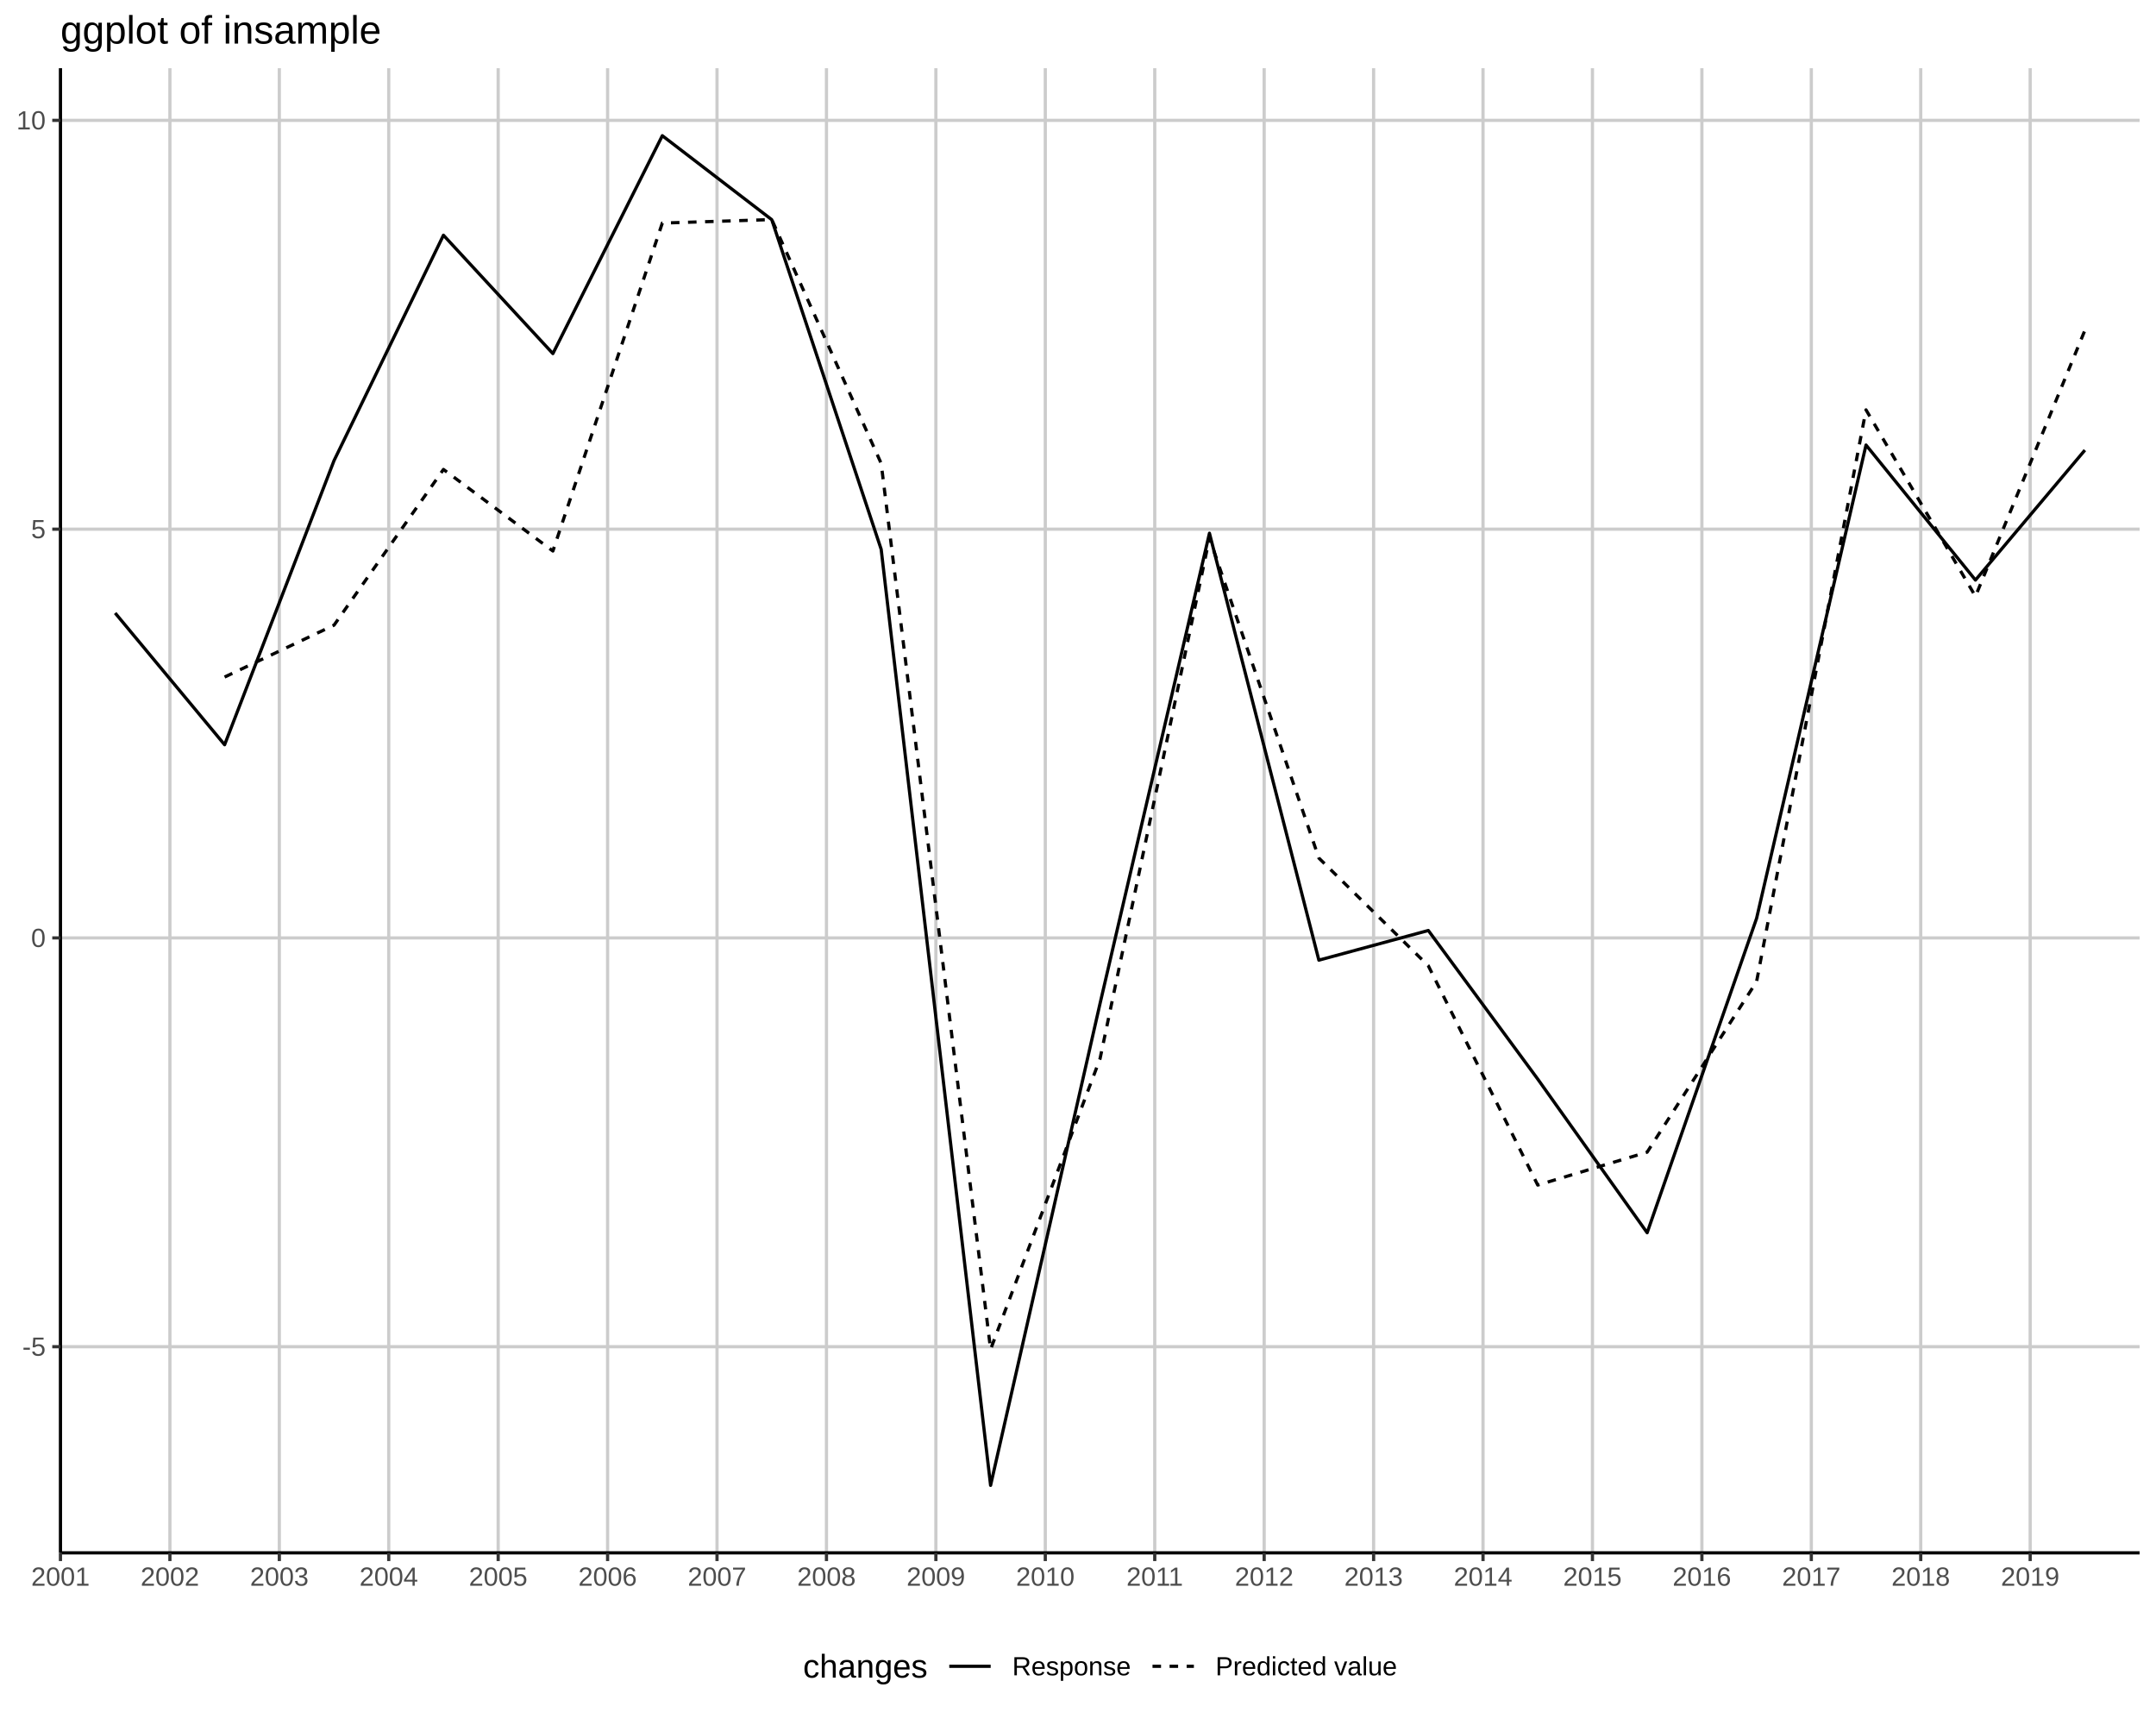
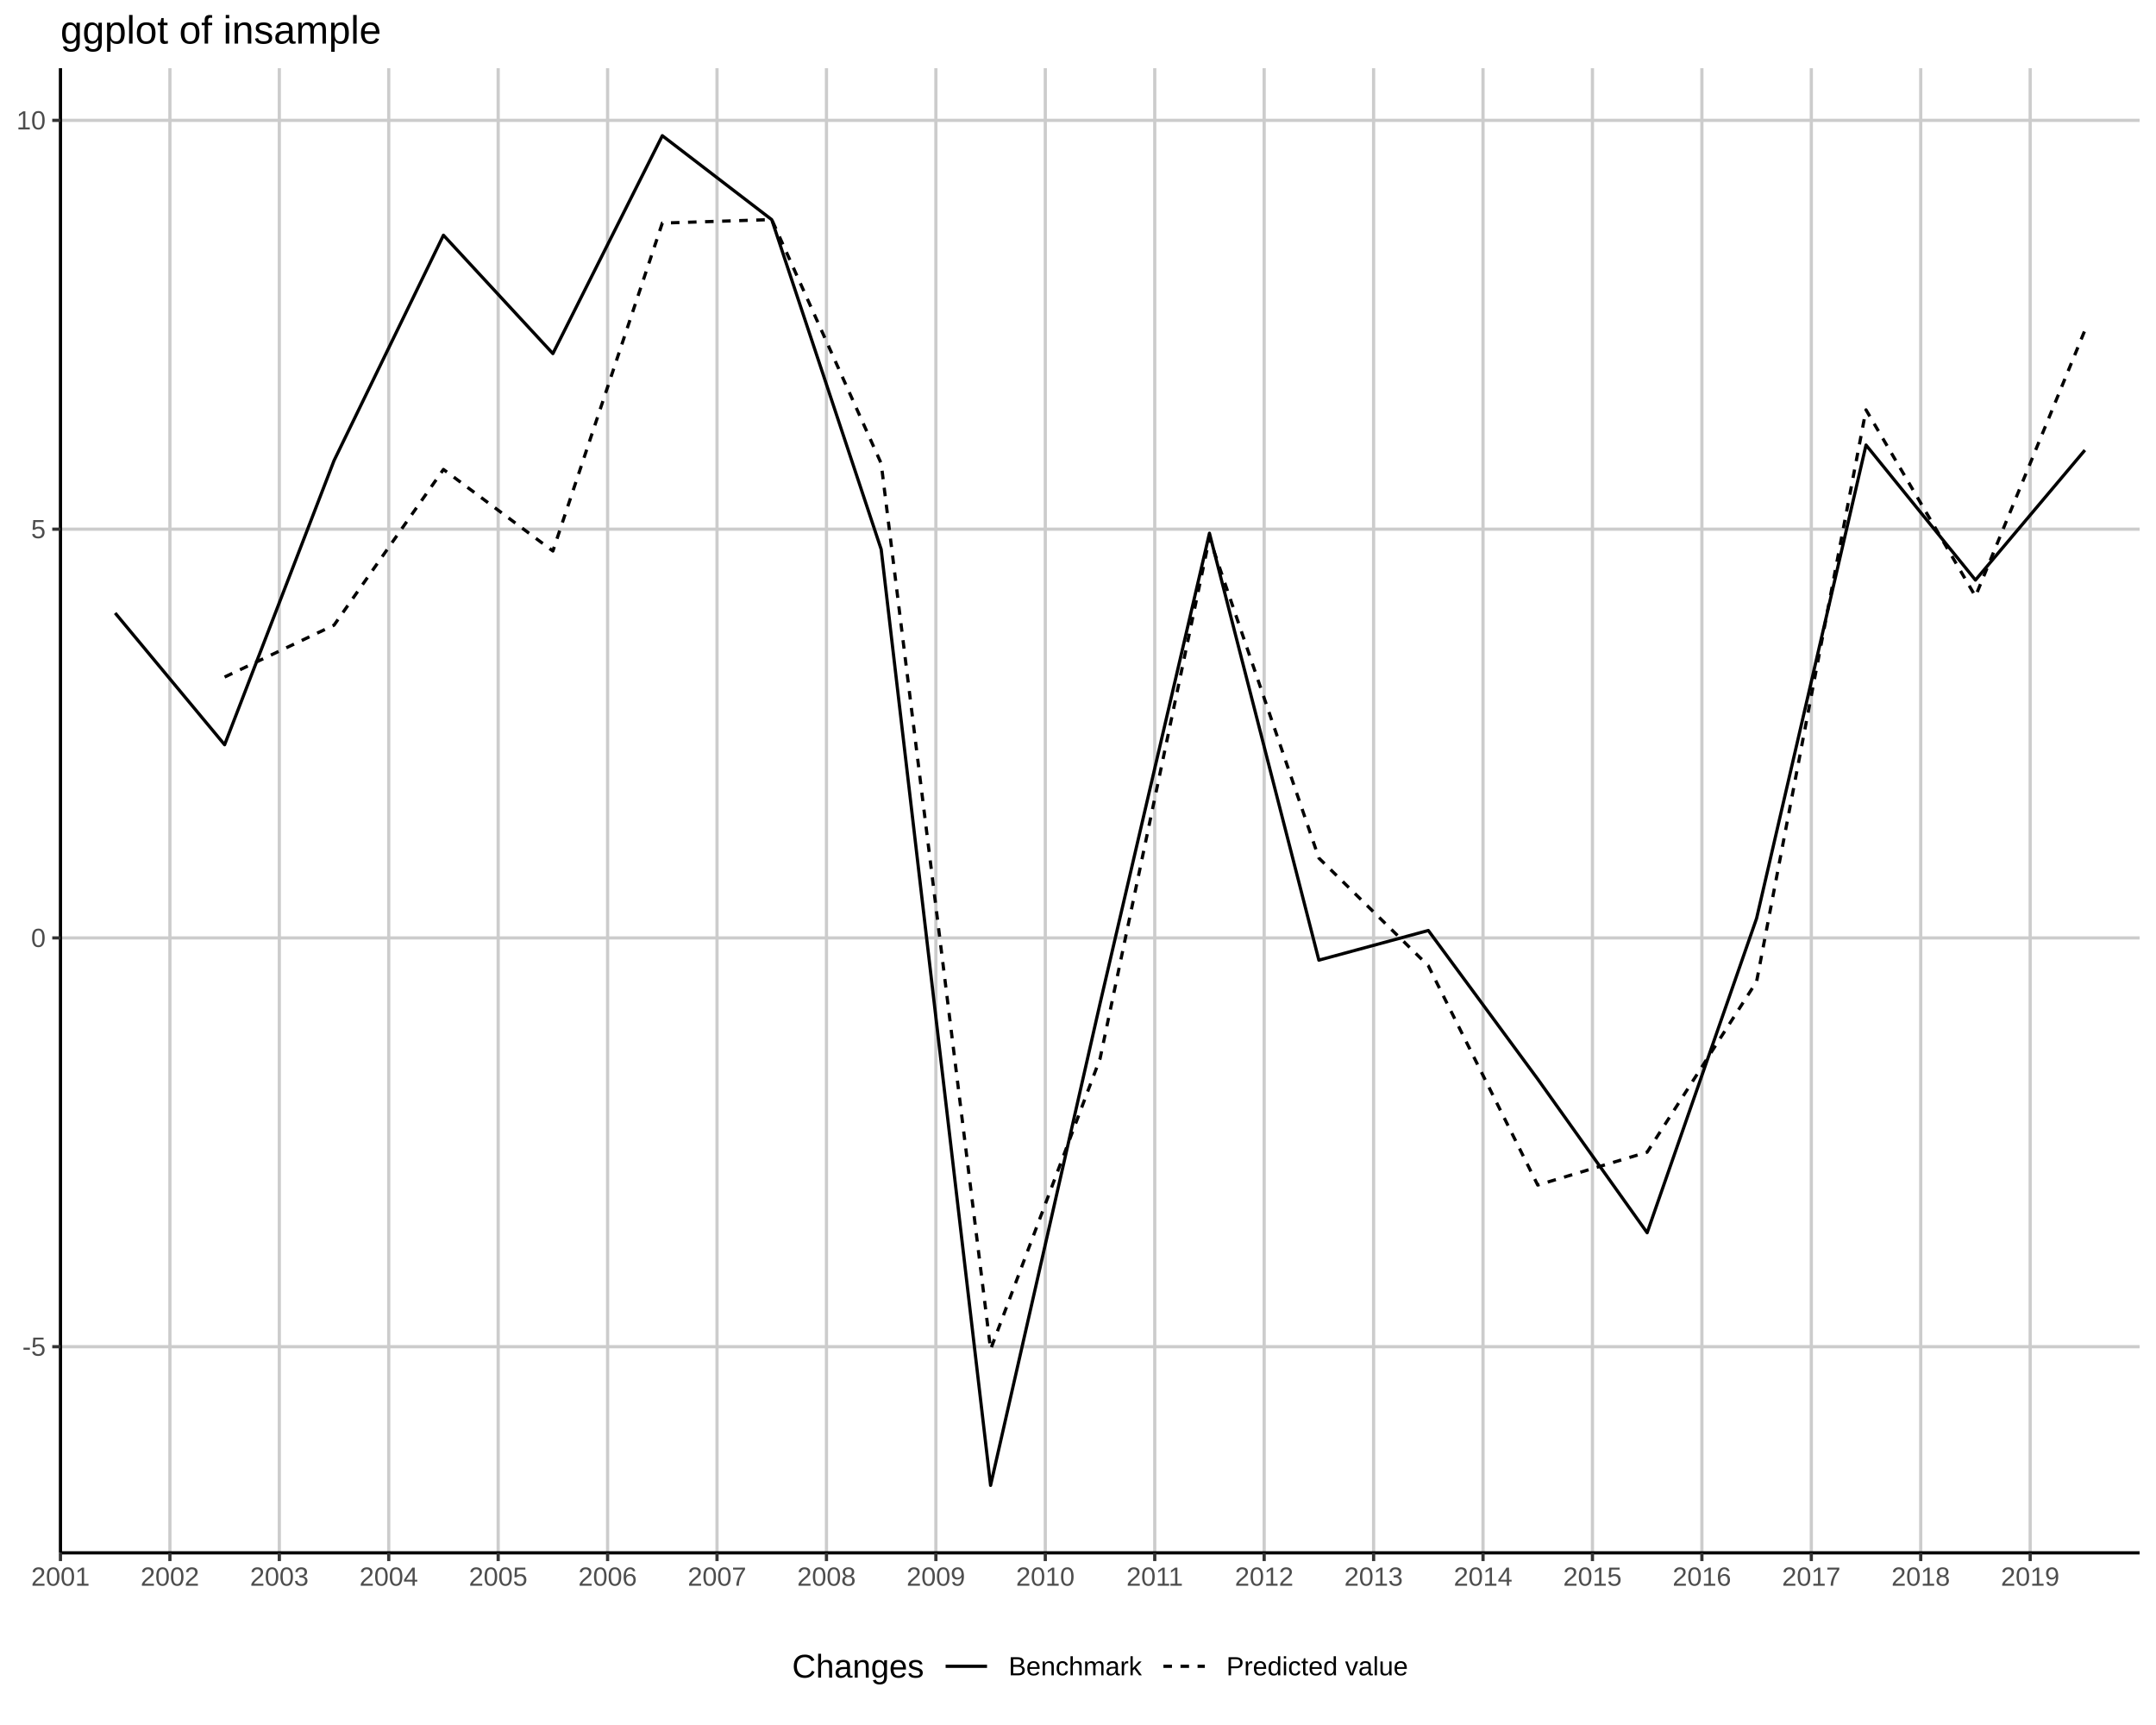
<svg xmlns="http://www.w3.org/2000/svg" viewBox="0 0 720.00 576.00">
  <defs>
    <style type="text/css">
    line, polyline, polygon, path, rect, circle {
      fill: none;
      stroke: #000000;
      stroke-linecap: round;
      stroke-linejoin: round;
      stroke-miterlimit: 10.00;
    }
  </style>
  </defs>
  <rect width="100%" height="100%" style="stroke: none; fill: #FFFFFF;" />
  <rect x="0.00" y="0.00" width="720.00" height="576.00" style="stroke-width: 1.07; stroke: #FFFFFF; fill: #FFFFFF;" />
  <defs>
    <clipPath id="cpMjAuMTl8NzE0LjUyfDUxOC41MnwyMi43Nw==">
      <rect x="20.19" y="22.77" width="694.33" height="495.74" />
    </clipPath>
  </defs>
  <rect x="20.19" y="22.77" width="694.33" height="495.74" style="stroke-width: 1.07; stroke: none; fill: #FFFFFF;" clip-path="url(#cpMjAuMTl8NzE0LjUyfDUxOC41MnwyMi43Nw==)" />
  <polyline points="20.19,449.68 714.52,449.68 " style="stroke-width: 1.07; stroke: #CCCCCC; stroke-linecap: butt;" clip-path="url(#cpMjAuMTl8NzE0LjUyfDUxOC41MnwyMi43Nw==)" />
  <polyline points="20.19,313.18 714.52,313.18 " style="stroke-width: 1.07; stroke: #CCCCCC; stroke-linecap: butt;" clip-path="url(#cpMjAuMTl8NzE0LjUyfDUxOC41MnwyMi43Nw==)" />
  <polyline points="20.19,176.69 714.52,176.69 " style="stroke-width: 1.07; stroke: #CCCCCC; stroke-linecap: butt;" clip-path="url(#cpMjAuMTl8NzE0LjUyfDUxOC41MnwyMi43Nw==)" />
  <polyline points="20.19,40.19 714.52,40.19 " style="stroke-width: 1.07; stroke: #CCCCCC; stroke-linecap: butt;" clip-path="url(#cpMjAuMTl8NzE0LjUyfDUxOC41MnwyMi43Nw==)" />
  <polyline points="20.19,518.52 20.19,22.77 " style="stroke-width: 1.07; stroke: #CCCCCC; stroke-linecap: butt;" clip-path="url(#cpMjAuMTl8NzE0LjUyfDUxOC41MnwyMi43Nw==)" />
  <polyline points="56.74,518.52 56.74,22.77 " style="stroke-width: 1.07; stroke: #CCCCCC; stroke-linecap: butt;" clip-path="url(#cpMjAuMTl8NzE0LjUyfDUxOC41MnwyMi43Nw==)" />
  <polyline points="93.28,518.52 93.28,22.77 " style="stroke-width: 1.07; stroke: #CCCCCC; stroke-linecap: butt;" clip-path="url(#cpMjAuMTl8NzE0LjUyfDUxOC41MnwyMi43Nw==)" />
  <polyline points="129.82,518.52 129.82,22.77 " style="stroke-width: 1.07; stroke: #CCCCCC; stroke-linecap: butt;" clip-path="url(#cpMjAuMTl8NzE0LjUyfDUxOC41MnwyMi43Nw==)" />
  <polyline points="166.37,518.52 166.37,22.77 " style="stroke-width: 1.07; stroke: #CCCCCC; stroke-linecap: butt;" clip-path="url(#cpMjAuMTl8NzE0LjUyfDUxOC41MnwyMi43Nw==)" />
  <polyline points="202.91,518.52 202.91,22.77 " style="stroke-width: 1.07; stroke: #CCCCCC; stroke-linecap: butt;" clip-path="url(#cpMjAuMTl8NzE0LjUyfDUxOC41MnwyMi43Nw==)" />
  <polyline points="239.45,518.52 239.45,22.77 " style="stroke-width: 1.07; stroke: #CCCCCC; stroke-linecap: butt;" clip-path="url(#cpMjAuMTl8NzE0LjUyfDUxOC41MnwyMi43Nw==)" />
  <polyline points="276.00,518.52 276.00,22.77 " style="stroke-width: 1.07; stroke: #CCCCCC; stroke-linecap: butt;" clip-path="url(#cpMjAuMTl8NzE0LjUyfDUxOC41MnwyMi43Nw==)" />
  <polyline points="312.54,518.52 312.54,22.77 " style="stroke-width: 1.07; stroke: #CCCCCC; stroke-linecap: butt;" clip-path="url(#cpMjAuMTl8NzE0LjUyfDUxOC41MnwyMi43Nw==)" />
  <polyline points="349.08,518.52 349.08,22.77 " style="stroke-width: 1.07; stroke: #CCCCCC; stroke-linecap: butt;" clip-path="url(#cpMjAuMTl8NzE0LjUyfDUxOC41MnwyMi43Nw==)" />
  <polyline points="385.63,518.52 385.63,22.77 " style="stroke-width: 1.07; stroke: #CCCCCC; stroke-linecap: butt;" clip-path="url(#cpMjAuMTl8NzE0LjUyfDUxOC41MnwyMi43Nw==)" />
  <polyline points="422.17,518.52 422.17,22.77 " style="stroke-width: 1.07; stroke: #CCCCCC; stroke-linecap: butt;" clip-path="url(#cpMjAuMTl8NzE0LjUyfDUxOC41MnwyMi43Nw==)" />
  <polyline points="458.72,518.52 458.72,22.77 " style="stroke-width: 1.07; stroke: #CCCCCC; stroke-linecap: butt;" clip-path="url(#cpMjAuMTl8NzE0LjUyfDUxOC41MnwyMi43Nw==)" />
  <polyline points="495.26,518.52 495.26,22.77 " style="stroke-width: 1.07; stroke: #CCCCCC; stroke-linecap: butt;" clip-path="url(#cpMjAuMTl8NzE0LjUyfDUxOC41MnwyMi43Nw==)" />
  <polyline points="531.80,518.52 531.80,22.77 " style="stroke-width: 1.07; stroke: #CCCCCC; stroke-linecap: butt;" clip-path="url(#cpMjAuMTl8NzE0LjUyfDUxOC41MnwyMi43Nw==)" />
  <polyline points="568.35,518.52 568.35,22.77 " style="stroke-width: 1.07; stroke: #CCCCCC; stroke-linecap: butt;" clip-path="url(#cpMjAuMTl8NzE0LjUyfDUxOC41MnwyMi43Nw==)" />
  <polyline points="604.89,518.52 604.89,22.77 " style="stroke-width: 1.07; stroke: #CCCCCC; stroke-linecap: butt;" clip-path="url(#cpMjAuMTl8NzE0LjUyfDUxOC41MnwyMi43Nw==)" />
  <polyline points="641.43,518.52 641.43,22.77 " style="stroke-width: 1.07; stroke: #CCCCCC; stroke-linecap: butt;" clip-path="url(#cpMjAuMTl8NzE0LjUyfDUxOC41MnwyMi43Nw==)" />
  <polyline points="677.98,518.52 677.98,22.77 " style="stroke-width: 1.07; stroke: #CCCCCC; stroke-linecap: butt;" clip-path="url(#cpMjAuMTl8NzE0LjUyfDUxOC41MnwyMi43Nw==)" />
  <polyline points="38.46,204.70 75.01,248.68 111.55,153.80 148.09,78.54 184.64,118.07 221.18,45.31 257.73,73.35 294.27,183.43 330.81,495.98 367.36,335.10 403.90,178.05 440.44,320.61 476.99,310.70 513.53,360.32 550.07,411.63 586.62,306.64 623.16,148.60 659.71,193.69 696.25,150.31 " style="stroke-width: 1.07; stroke-linecap: butt;" clip-path="url(#cpMjAuMTl8NzE0LjUyfDUxOC41MnwyMi43Nw==)" />
  <polyline points="75.01,226.07 111.55,208.75 148.09,156.75 184.64,183.99 221.18,74.49 257.73,73.32 294.27,154.74 330.81,450.58 367.36,353.52 403.90,179.66 440.44,286.52 476.99,322.49 513.53,395.71 550.07,384.72 586.62,327.76 623.16,136.86 659.71,199.13 696.25,110.31 " style="stroke-width: 1.07; stroke-dasharray: 2.85,2.85; stroke-linecap: butt;" clip-path="url(#cpMjAuMTl8NzE0LjUyfDUxOC41MnwyMi43Nw==)" />
  <defs>
    <clipPath id="cpMC4wMHw3MjAuMDB8NTc2LjAwfDAuMDA=">
      <rect x="0.00" y="0.00" width="720.00" height="576.00" />
    </clipPath>
  </defs>
  <polyline points="20.19,518.52 20.19,22.77 " style="stroke-width: 1.07; stroke-linecap: butt;" clip-path="url(#cpMC4wMHw3MjAuMDB8NTc2LjAwfDAuMDA=)" />
  <g clip-path="url(#cpMC4wMHw3MjAuMDB8NTc2LjAwfDAuMDA=)">
    <text x="7.45" y="452.70" style="font-size: 8.80px; fill: #4D4D4D; font-family: Liberation Sans;" textLength="7.81px" lengthAdjust="spacingAndGlyphs">-5</text>
  </g>
  <g clip-path="url(#cpMC4wMHw3MjAuMDB8NTc2LjAwfDAuMDA=)">
    <text x="10.37" y="316.21" style="font-size: 8.80px; fill: #4D4D4D; font-family: Liberation Sans;" textLength="4.89px" lengthAdjust="spacingAndGlyphs">0</text>
  </g>
  <g clip-path="url(#cpMC4wMHw3MjAuMDB8NTc2LjAwfDAuMDA=)">
    <text x="10.37" y="179.71" style="font-size: 8.80px; fill: #4D4D4D; font-family: Liberation Sans;" textLength="4.89px" lengthAdjust="spacingAndGlyphs">5</text>
  </g>
  <g clip-path="url(#cpMC4wMHw3MjAuMDB8NTc2LjAwfDAuMDA=)">
    <text x="5.48" y="43.21" style="font-size: 8.80px; fill: #4D4D4D; font-family: Liberation Sans;" textLength="9.78px" lengthAdjust="spacingAndGlyphs">10</text>
  </g>
  <polyline points="17.45,449.68 20.19,449.68 " style="stroke-width: 1.07; stroke: #333333; stroke-linecap: butt;" clip-path="url(#cpMC4wMHw3MjAuMDB8NTc2LjAwfDAuMDA=)" />
  <polyline points="17.45,313.18 20.19,313.18 " style="stroke-width: 1.07; stroke: #333333; stroke-linecap: butt;" clip-path="url(#cpMC4wMHw3MjAuMDB8NTc2LjAwfDAuMDA=)" />
  <polyline points="17.45,176.69 20.19,176.69 " style="stroke-width: 1.07; stroke: #333333; stroke-linecap: butt;" clip-path="url(#cpMC4wMHw3MjAuMDB8NTc2LjAwfDAuMDA=)" />
  <polyline points="17.45,40.19 20.19,40.19 " style="stroke-width: 1.07; stroke: #333333; stroke-linecap: butt;" clip-path="url(#cpMC4wMHw3MjAuMDB8NTc2LjAwfDAuMDA=)" />
  <polyline points="20.19,518.52 714.52,518.52 " style="stroke-width: 1.07; stroke-linecap: butt;" clip-path="url(#cpMC4wMHw3MjAuMDB8NTc2LjAwfDAuMDA=)" />
  <polyline points="20.19,521.26 20.19,518.52 " style="stroke-width: 1.07; stroke: #333333; stroke-linecap: butt;" clip-path="url(#cpMC4wMHw3MjAuMDB8NTc2LjAwfDAuMDA=)" />
  <polyline points="56.74,521.26 56.74,518.52 " style="stroke-width: 1.07; stroke: #333333; stroke-linecap: butt;" clip-path="url(#cpMC4wMHw3MjAuMDB8NTc2LjAwfDAuMDA=)" />
  <polyline points="93.28,521.26 93.28,518.52 " style="stroke-width: 1.07; stroke: #333333; stroke-linecap: butt;" clip-path="url(#cpMC4wMHw3MjAuMDB8NTc2LjAwfDAuMDA=)" />
  <polyline points="129.82,521.26 129.82,518.52 " style="stroke-width: 1.07; stroke: #333333; stroke-linecap: butt;" clip-path="url(#cpMC4wMHw3MjAuMDB8NTc2LjAwfDAuMDA=)" />
  <polyline points="166.37,521.26 166.37,518.52 " style="stroke-width: 1.07; stroke: #333333; stroke-linecap: butt;" clip-path="url(#cpMC4wMHw3MjAuMDB8NTc2LjAwfDAuMDA=)" />
  <polyline points="202.91,521.26 202.91,518.52 " style="stroke-width: 1.07; stroke: #333333; stroke-linecap: butt;" clip-path="url(#cpMC4wMHw3MjAuMDB8NTc2LjAwfDAuMDA=)" />
  <polyline points="239.45,521.26 239.45,518.52 " style="stroke-width: 1.07; stroke: #333333; stroke-linecap: butt;" clip-path="url(#cpMC4wMHw3MjAuMDB8NTc2LjAwfDAuMDA=)" />
  <polyline points="276.00,521.26 276.00,518.52 " style="stroke-width: 1.07; stroke: #333333; stroke-linecap: butt;" clip-path="url(#cpMC4wMHw3MjAuMDB8NTc2LjAwfDAuMDA=)" />
  <polyline points="312.54,521.26 312.54,518.52 " style="stroke-width: 1.07; stroke: #333333; stroke-linecap: butt;" clip-path="url(#cpMC4wMHw3MjAuMDB8NTc2LjAwfDAuMDA=)" />
  <polyline points="349.08,521.26 349.08,518.52 " style="stroke-width: 1.07; stroke: #333333; stroke-linecap: butt;" clip-path="url(#cpMC4wMHw3MjAuMDB8NTc2LjAwfDAuMDA=)" />
  <polyline points="385.63,521.26 385.63,518.52 " style="stroke-width: 1.07; stroke: #333333; stroke-linecap: butt;" clip-path="url(#cpMC4wMHw3MjAuMDB8NTc2LjAwfDAuMDA=)" />
  <polyline points="422.17,521.26 422.17,518.52 " style="stroke-width: 1.07; stroke: #333333; stroke-linecap: butt;" clip-path="url(#cpMC4wMHw3MjAuMDB8NTc2LjAwfDAuMDA=)" />
  <polyline points="458.72,521.26 458.72,518.52 " style="stroke-width: 1.07; stroke: #333333; stroke-linecap: butt;" clip-path="url(#cpMC4wMHw3MjAuMDB8NTc2LjAwfDAuMDA=)" />
  <polyline points="495.26,521.26 495.26,518.52 " style="stroke-width: 1.07; stroke: #333333; stroke-linecap: butt;" clip-path="url(#cpMC4wMHw3MjAuMDB8NTc2LjAwfDAuMDA=)" />
  <polyline points="531.80,521.26 531.80,518.52 " style="stroke-width: 1.07; stroke: #333333; stroke-linecap: butt;" clip-path="url(#cpMC4wMHw3MjAuMDB8NTc2LjAwfDAuMDA=)" />
  <polyline points="568.35,521.26 568.35,518.52 " style="stroke-width: 1.07; stroke: #333333; stroke-linecap: butt;" clip-path="url(#cpMC4wMHw3MjAuMDB8NTc2LjAwfDAuMDA=)" />
  <polyline points="604.89,521.26 604.89,518.52 " style="stroke-width: 1.07; stroke: #333333; stroke-linecap: butt;" clip-path="url(#cpMC4wMHw3MjAuMDB8NTc2LjAwfDAuMDA=)" />
  <polyline points="641.43,521.26 641.43,518.52 " style="stroke-width: 1.07; stroke: #333333; stroke-linecap: butt;" clip-path="url(#cpMC4wMHw3MjAuMDB8NTc2LjAwfDAuMDA=)" />
  <polyline points="677.98,521.26 677.98,518.52 " style="stroke-width: 1.07; stroke: #333333; stroke-linecap: butt;" clip-path="url(#cpMC4wMHw3MjAuMDB8NTc2LjAwfDAuMDA=)" />
  <g clip-path="url(#cpMC4wMHw3MjAuMDB8NTc2LjAwfDAuMDA=)">
    <text x="10.41" y="529.49" style="font-size: 8.80px; fill: #4D4D4D; font-family: Liberation Sans;" textLength="19.56px" lengthAdjust="spacingAndGlyphs">2001</text>
  </g>
  <g clip-path="url(#cpMC4wMHw3MjAuMDB8NTc2LjAwfDAuMDA=)">
    <text x="46.95" y="529.49" style="font-size: 8.80px; fill: #4D4D4D; font-family: Liberation Sans;" textLength="19.56px" lengthAdjust="spacingAndGlyphs">2002</text>
  </g>
  <g clip-path="url(#cpMC4wMHw3MjAuMDB8NTc2LjAwfDAuMDA=)">
    <text x="83.50" y="529.49" style="font-size: 8.80px; fill: #4D4D4D; font-family: Liberation Sans;" textLength="19.56px" lengthAdjust="spacingAndGlyphs">2003</text>
  </g>
  <g clip-path="url(#cpMC4wMHw3MjAuMDB8NTc2LjAwfDAuMDA=)">
    <text x="120.04" y="529.49" style="font-size: 8.80px; fill: #4D4D4D; font-family: Liberation Sans;" textLength="19.56px" lengthAdjust="spacingAndGlyphs">2004</text>
  </g>
  <g clip-path="url(#cpMC4wMHw3MjAuMDB8NTc2LjAwfDAuMDA=)">
    <text x="156.59" y="529.49" style="font-size: 8.80px; fill: #4D4D4D; font-family: Liberation Sans;" textLength="19.56px" lengthAdjust="spacingAndGlyphs">2005</text>
  </g>
  <g clip-path="url(#cpMC4wMHw3MjAuMDB8NTc2LjAwfDAuMDA=)">
    <text x="193.13" y="529.49" style="font-size: 8.80px; fill: #4D4D4D; font-family: Liberation Sans;" textLength="19.56px" lengthAdjust="spacingAndGlyphs">2006</text>
  </g>
  <g clip-path="url(#cpMC4wMHw3MjAuMDB8NTc2LjAwfDAuMDA=)">
    <text x="229.67" y="529.49" style="font-size: 8.80px; fill: #4D4D4D; font-family: Liberation Sans;" textLength="19.56px" lengthAdjust="spacingAndGlyphs">2007</text>
  </g>
  <g clip-path="url(#cpMC4wMHw3MjAuMDB8NTc2LjAwfDAuMDA=)">
    <text x="266.22" y="529.49" style="font-size: 8.80px; fill: #4D4D4D; font-family: Liberation Sans;" textLength="19.56px" lengthAdjust="spacingAndGlyphs">2008</text>
  </g>
  <g clip-path="url(#cpMC4wMHw3MjAuMDB8NTc2LjAwfDAuMDA=)">
    <text x="302.76" y="529.49" style="font-size: 8.80px; fill: #4D4D4D; font-family: Liberation Sans;" textLength="19.56px" lengthAdjust="spacingAndGlyphs">2009</text>
  </g>
  <g clip-path="url(#cpMC4wMHw3MjAuMDB8NTc2LjAwfDAuMDA=)">
    <text x="339.30" y="529.49" style="font-size: 8.80px; fill: #4D4D4D; font-family: Liberation Sans;" textLength="19.56px" lengthAdjust="spacingAndGlyphs">2010</text>
  </g>
  <g clip-path="url(#cpMC4wMHw3MjAuMDB8NTc2LjAwfDAuMDA=)">
    <text x="376.18" y="529.49" style="font-size: 8.80px; fill: #4D4D4D; font-family: Liberation Sans;" textLength="18.91px" lengthAdjust="spacingAndGlyphs">2011</text>
  </g>
  <g clip-path="url(#cpMC4wMHw3MjAuMDB8NTc2LjAwfDAuMDA=)">
    <text x="412.39" y="529.49" style="font-size: 8.80px; fill: #4D4D4D; font-family: Liberation Sans;" textLength="19.56px" lengthAdjust="spacingAndGlyphs">2012</text>
  </g>
  <g clip-path="url(#cpMC4wMHw3MjAuMDB8NTc2LjAwfDAuMDA=)">
    <text x="448.93" y="529.49" style="font-size: 8.80px; fill: #4D4D4D; font-family: Liberation Sans;" textLength="19.56px" lengthAdjust="spacingAndGlyphs">2013</text>
  </g>
  <g clip-path="url(#cpMC4wMHw3MjAuMDB8NTc2LjAwfDAuMDA=)">
    <text x="485.48" y="529.49" style="font-size: 8.80px; fill: #4D4D4D; font-family: Liberation Sans;" textLength="19.56px" lengthAdjust="spacingAndGlyphs">2014</text>
  </g>
  <g clip-path="url(#cpMC4wMHw3MjAuMDB8NTc2LjAwfDAuMDA=)">
    <text x="522.02" y="529.49" style="font-size: 8.80px; fill: #4D4D4D; font-family: Liberation Sans;" textLength="19.56px" lengthAdjust="spacingAndGlyphs">2015</text>
  </g>
  <g clip-path="url(#cpMC4wMHw3MjAuMDB8NTc2LjAwfDAuMDA=)">
    <text x="558.56" y="529.49" style="font-size: 8.80px; fill: #4D4D4D; font-family: Liberation Sans;" textLength="19.56px" lengthAdjust="spacingAndGlyphs">2016</text>
  </g>
  <g clip-path="url(#cpMC4wMHw3MjAuMDB8NTc2LjAwfDAuMDA=)">
    <text x="595.11" y="529.49" style="font-size: 8.80px; fill: #4D4D4D; font-family: Liberation Sans;" textLength="19.56px" lengthAdjust="spacingAndGlyphs">2017</text>
  </g>
  <g clip-path="url(#cpMC4wMHw3MjAuMDB8NTc2LjAwfDAuMDA=)">
    <text x="631.65" y="529.49" style="font-size: 8.80px; fill: #4D4D4D; font-family: Liberation Sans;" textLength="19.56px" lengthAdjust="spacingAndGlyphs">2018</text>
  </g>
  <g clip-path="url(#cpMC4wMHw3MjAuMDB8NTc2LjAwfDAuMDA=)">
    <text x="668.20" y="529.49" style="font-size: 8.80px; fill: #4D4D4D; font-family: Liberation Sans;" textLength="19.56px" lengthAdjust="spacingAndGlyphs">2019</text>
  </g>
-   <rect x="262.70" y="542.28" width="209.31" height="28.24" style="stroke-width: 1.07; stroke: none; fill: #FFFFFF;" clip-path="url(#cpMC4wMHw3MjAuMDB8NTc2LjAwfDAuMDA=)" />
+   <rect x="259.04" y="542.28" width="216.62" height="28.24" style="stroke-width: 1.07; stroke: none; fill: #FFFFFF;" clip-path="url(#cpMC4wMHw3MjAuMDB8NTc2LjAwfDAuMDA=)" />
  <g clip-path="url(#cpMC4wMHw3MjAuMDB8NTc2LjAwfDAuMDA=)">
-     <text x="268.18" y="560.18" style="font-size: 11.00px; font-family: Liberation Sans;" textLength="41.62px" lengthAdjust="spacingAndGlyphs">changes</text>
+     <text x="264.52" y="560.18" style="font-size: 11.00px; font-family: Liberation Sans;" textLength="44.06px" lengthAdjust="spacingAndGlyphs">Changes</text>
  </g>
-   <line x1="317.01" y1="556.40" x2="330.84" y2="556.40" style="stroke-width: 1.07; stroke-linecap: butt;" clip-path="url(#cpMC4wMHw3MjAuMDB8NTc2LjAwfDAuMDA=)" />
-   <line x1="384.88" y1="556.40" x2="398.70" y2="556.40" style="stroke-width: 1.07; stroke-dasharray: 2.85,2.85; stroke-linecap: butt;" clip-path="url(#cpMC4wMHw3MjAuMDB8NTc2LjAwfDAuMDA=)" />
+   <line x1="315.79" y1="556.40" x2="329.62" y2="556.40" style="stroke-width: 1.07; stroke-linecap: butt;" clip-path="url(#cpMC4wMHw3MjAuMDB8NTc2LjAwfDAuMDA=)" />
+   <line x1="388.53" y1="556.40" x2="402.36" y2="556.40" style="stroke-width: 1.07; stroke-dasharray: 2.85,2.85; stroke-linecap: butt;" clip-path="url(#cpMC4wMHw3MjAuMDB8NTc2LjAwfDAuMDA=)" />
  <g clip-path="url(#cpMC4wMHw3MjAuMDB8NTc2LjAwfDAuMDA=)">
-     <text x="338.04" y="559.42" style="font-size: 8.80px; font-family: Liberation Sans;" textLength="39.62px" lengthAdjust="spacingAndGlyphs">Response</text>
+     <text x="336.83" y="559.42" style="font-size: 8.80px; font-family: Liberation Sans;" textLength="44.50px" lengthAdjust="spacingAndGlyphs">Benchmark</text>
  </g>
  <g clip-path="url(#cpMC4wMHw3MjAuMDB8NTc2LjAwfDAuMDA=)">
-     <text x="405.91" y="559.42" style="font-size: 8.80px; font-family: Liberation Sans;" textLength="60.62px" lengthAdjust="spacingAndGlyphs">Predicted value</text>
+     <text x="409.56" y="559.42" style="font-size: 8.80px; font-family: Liberation Sans;" textLength="60.62px" lengthAdjust="spacingAndGlyphs">Predicted value</text>
  </g>
  <g clip-path="url(#cpMC4wMHw3MjAuMDB8NTc2LjAwfDAuMDA=)">
    <text x="20.19" y="14.56" style="font-size: 13.20px; font-family: Liberation Sans;" textLength="106.97px" lengthAdjust="spacingAndGlyphs">ggplot of insample</text>
  </g>
</svg>
